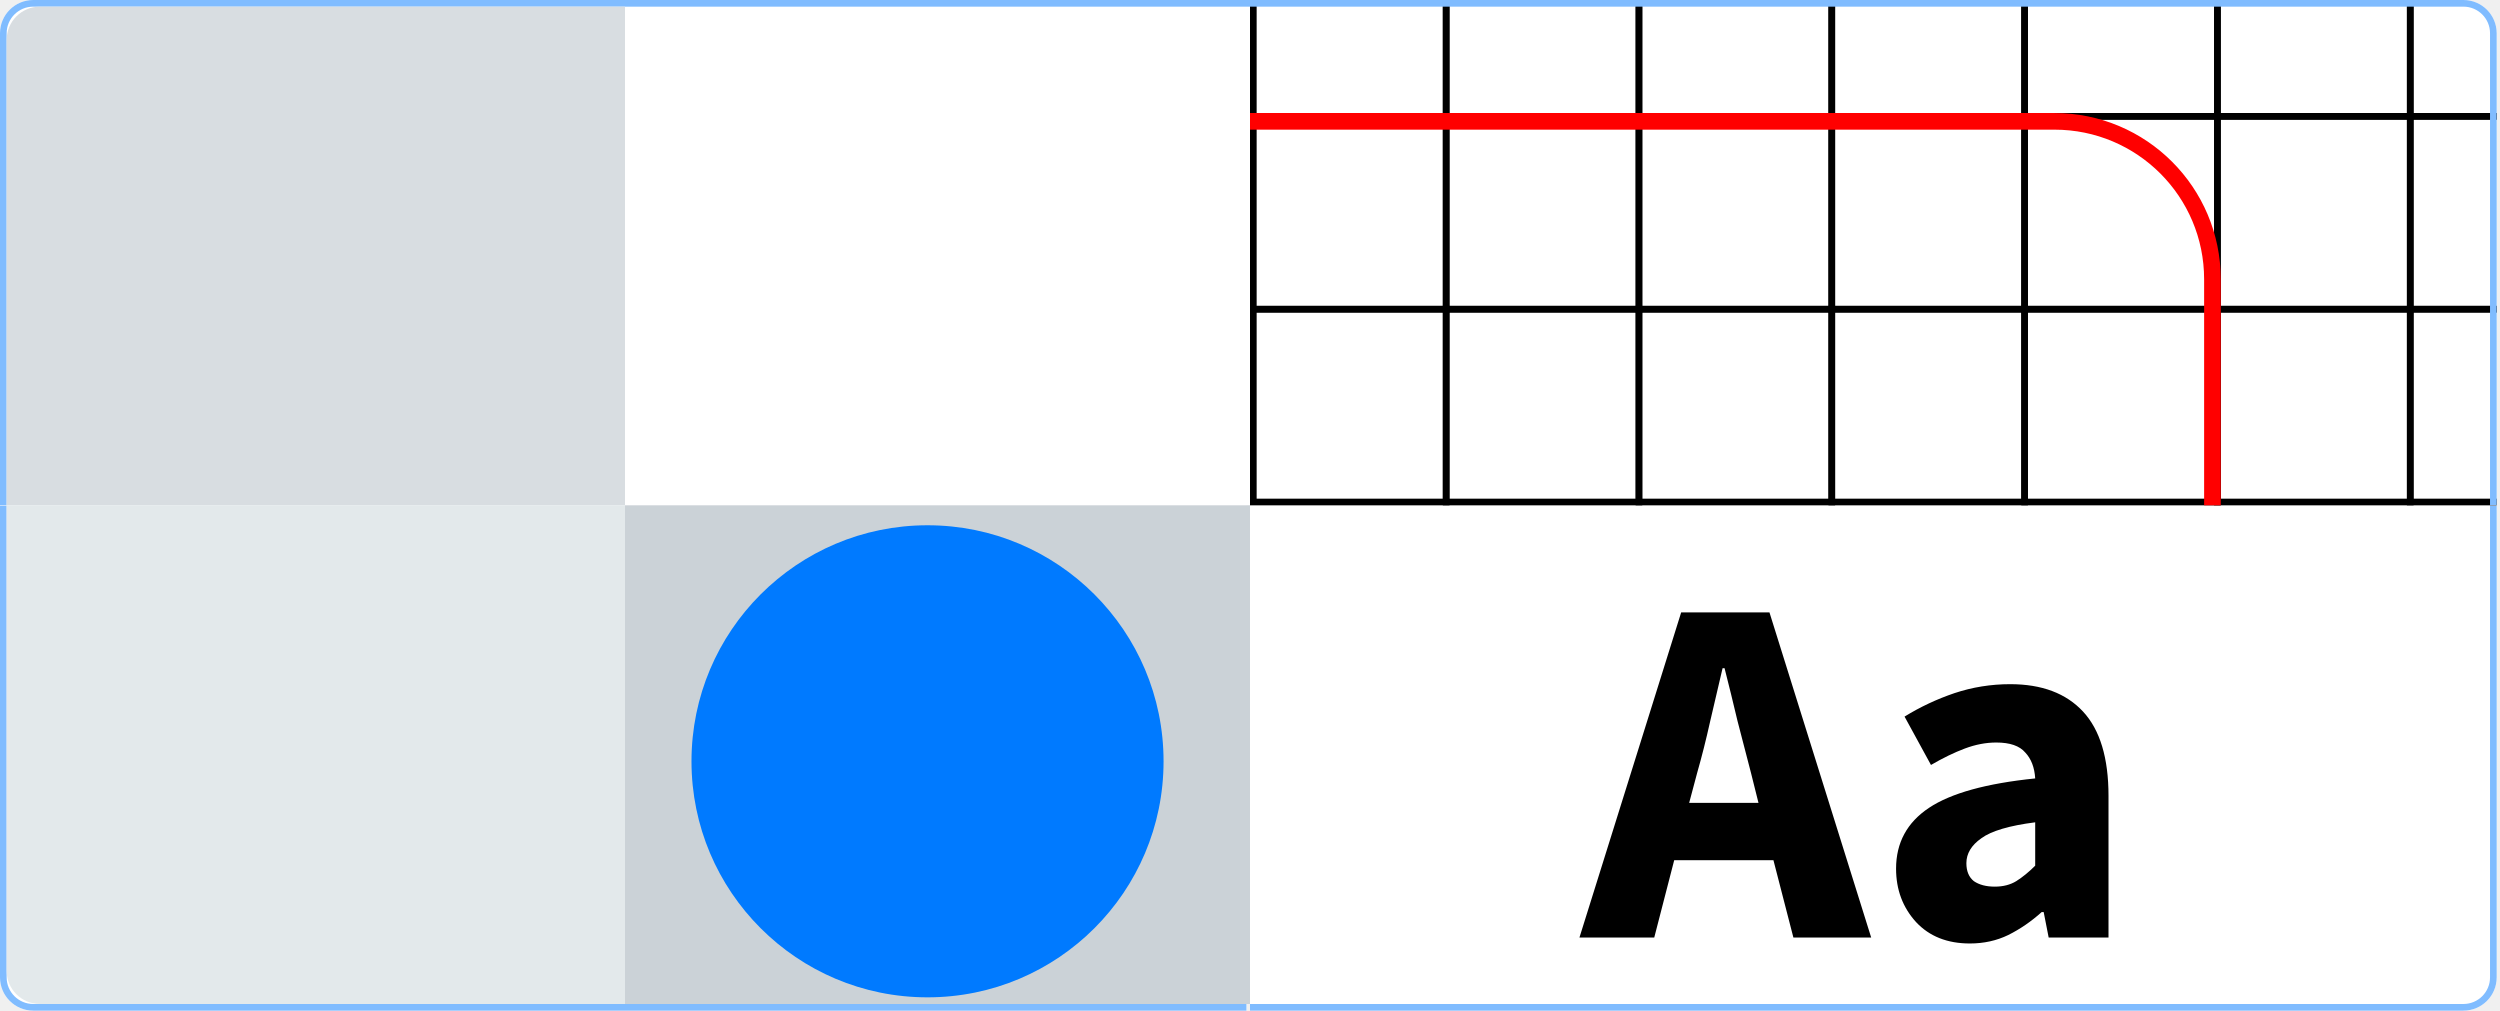
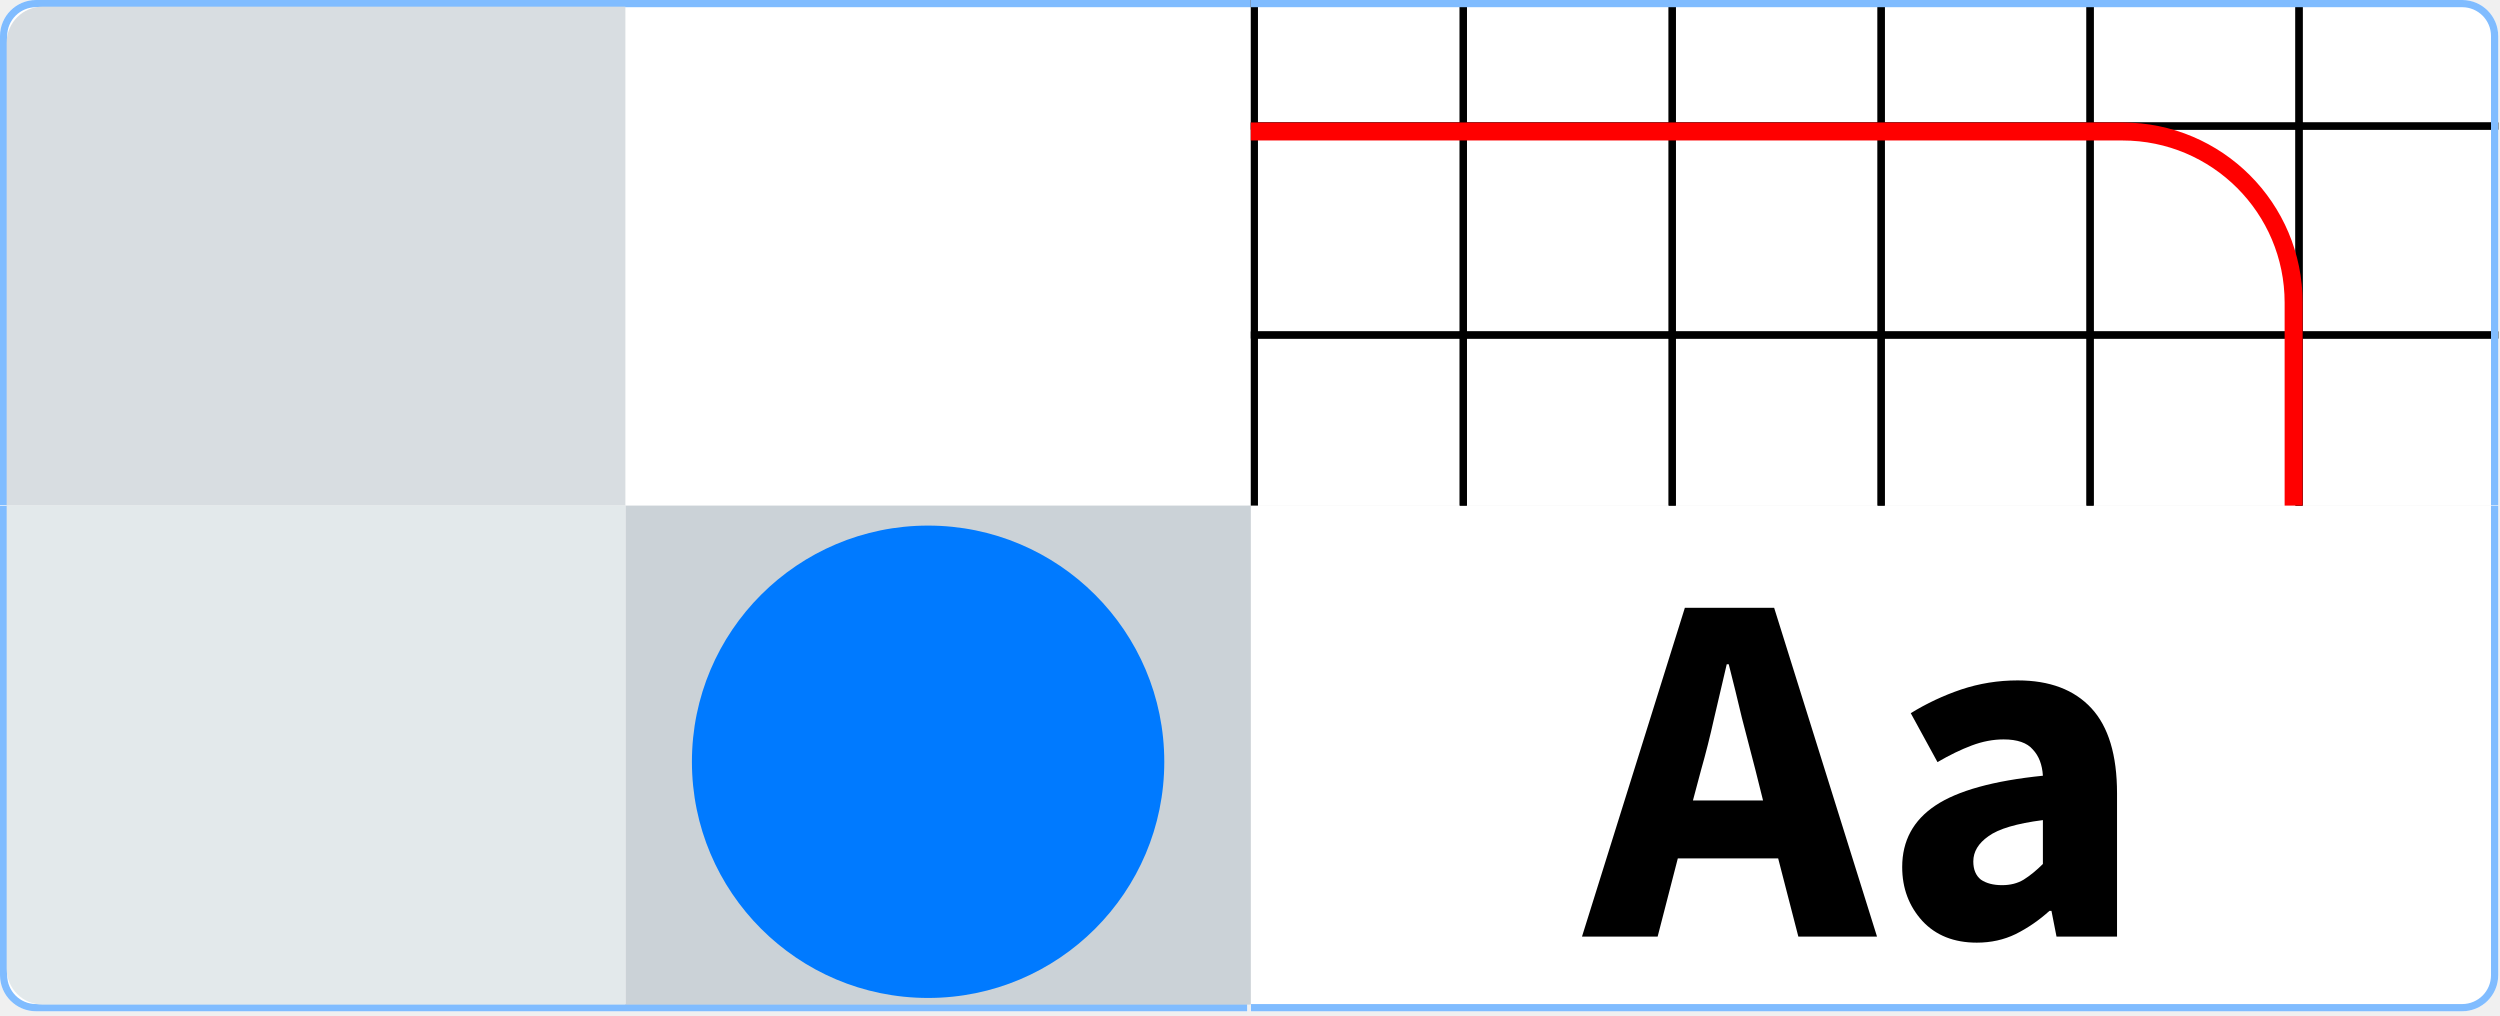
- <svg xmlns="http://www.w3.org/2000/svg" width="376" height="152" viewBox="0 0 376 152" fill="none">
-   <mask id="path-1-inside-1_1468_1255" fill="white">
-     <path d="M0 5C0 2.239 2.239 0 5 0H189V76H0V5Z" />
+ <svg xmlns="http://www.w3.org/2000/svg" width="347" height="141" viewBox="0 0 347 141" fill="none">
+   <mask id="path-1-inside-1_1689_1224" fill="white">
+     <path d="M0 5C0 2.239 2.239 0 5 0H174.53V70.181H0V5Z" />
  </mask>
-   <path d="M0 5C0 2.239 2.239 0 5 0H189V76H0V5Z" fill="white" />
-   <path d="M-1 5C-1 1.686 1.686 -1 5 -1H189V1H5C2.791 1 1 2.791 1 5H-1ZM189 76H0H189ZM-1 76V5C-1 1.686 1.686 -1 5 -1V1C2.791 1 1 2.791 1 5V76H-1ZM189 0V76V0Z" fill="#80BCFF" mask="url(#path-1-inside-1_1468_1255)" />
-   <mask id="path-3-inside-2_1468_1255" fill="white">
-     <path d="M0 76H187.5V152H5C2.239 152 0 149.761 0 147V76Z" />
+   <path d="M0 5C0 2.239 2.239 0 5 0H174.53V70.181H0V5Z" fill="white" />
+   <path d="M-1 5C-1 1.686 1.686 -1 5 -1H174.53V1H5C2.791 1 1 2.791 1 5H-1ZM174.53 70.181H0H174.53ZM-1 70.181V5C-1 1.686 1.686 -1 5 -1V1C2.791 1 1 2.791 1 5V70.181H-1ZM174.53 0V70.181V0Z" fill="#80BCFF" mask="url(#path-1-inside-1_1689_1224)" />
+   <mask id="path-3-inside-2_1689_1224" fill="white">
+     <path d="M0 70.181H173.145V140.363H5C2.239 140.363 0 138.124 0 135.363V70.181Z" />
  </mask>
-   <path d="M0 76H187.5V152H5C2.239 152 0 149.761 0 147V76Z" fill="white" />
-   <path d="M0 76H187.5H0ZM187.5 153H5C1.686 153 -1 150.314 -1 147H1C1 149.209 2.791 151 5 151H187.5V153ZM5 153C1.686 153 -1 150.314 -1 147V76H1V147C1 149.209 2.791 151 5 151V153ZM187.5 76V152V76Z" fill="#80BCFF" mask="url(#path-3-inside-2_1468_1255)" />
-   <path d="M1 6C1 3.239 3.239 1 6 1H94V76H1V6Z" fill="#D8DDE1" />
-   <mask id="path-6-inside-3_1468_1255" fill="white">
-     <path d="M188 76H375.5V147C375.5 149.761 373.261 152 370.5 152H188V76Z" />
+   <path d="M0 70.181H173.145V140.363H5C2.239 140.363 0 138.124 0 135.363V70.181Z" fill="white" />
+   <path d="M0 70.181H173.145H0ZM173.145 141.363H5C1.686 141.363 -1 138.676 -1 135.363H1C1 137.572 2.791 139.363 5 139.363H173.145V141.363ZM5 141.363C1.686 141.363 -1 138.676 -1 135.363V70.181H1V135.363C1 137.572 2.791 139.363 5 139.363V141.363ZM173.145 70.181V140.363V70.181Z" fill="#80BCFF" mask="url(#path-3-inside-2_1689_1224)" />
+   <path d="M0.924 5.923C0.924 3.162 3.162 0.923 5.924 0.923H86.804V70.181H0.924V5.923Z" fill="#D8DDE1" />
+   <mask id="path-6-inside-3_1689_1224" fill="white">
+     <path d="M173.606 70.181H346.751V135.363C346.751 138.124 344.513 140.363 341.751 140.363H173.606V70.181Z" />
  </mask>
-   <path d="M188 76H375.5V147C375.5 149.761 373.261 152 370.5 152H188V76Z" fill="white" />
-   <path d="M188 76H375.5H188ZM376.5 147C376.5 150.314 373.814 153 370.5 153H188V151H370.5C372.709 151 374.5 149.209 374.5 147H376.5ZM188 152V76V152ZM376.5 76V147C376.5 150.314 373.814 153 370.5 153V151C372.709 151 374.5 149.209 374.5 147V76H376.5Z" fill="#80BCFF" mask="url(#path-6-inside-3_1468_1255)" />
-   <path d="M94 76H188V151H94V76Z" fill="#CBD2D7" />
-   <circle cx="139.5" cy="114.5" r="35.5" fill="#007AFF" />
-   <path d="M255.25 116.25L254.05 120.75H264.475L263.35 116.25C262.7 113.8 262.025 111.2 261.325 108.45C260.675 105.7 260.025 103.05 259.375 100.5H259.075C258.475 103.1 257.85 105.775 257.2 108.525C256.6 111.225 255.95 113.8 255.25 116.25ZM237.55 141L252.85 92.1H266.125L281.425 141H269.725L266.725 129.375H251.8L248.8 141H237.55ZM296.269 141.9C292.869 141.9 290.169 140.825 288.169 138.675C286.169 136.475 285.169 133.8 285.169 130.65C285.169 126.75 286.819 123.7 290.119 121.5C293.419 119.3 298.744 117.825 306.094 117.075C305.994 115.425 305.494 114.125 304.594 113.175C303.744 112.175 302.294 111.675 300.244 111.675C298.694 111.675 297.119 111.975 295.519 112.575C293.919 113.175 292.219 114 290.419 115.05L286.444 107.775C288.794 106.325 291.294 105.15 293.944 104.25C296.644 103.35 299.444 102.9 302.344 102.9C307.094 102.9 310.744 104.275 313.294 107.025C315.844 109.775 317.119 114 317.119 119.7V141H308.119L307.369 137.175H307.069C305.519 138.575 303.844 139.725 302.044 140.625C300.294 141.475 298.369 141.9 296.269 141.9ZM300.019 133.35C301.269 133.35 302.344 133.075 303.244 132.525C304.194 131.925 305.144 131.15 306.094 130.2V123.675C302.194 124.175 299.494 124.975 297.994 126.075C296.494 127.125 295.744 128.375 295.744 129.825C295.744 131.025 296.119 131.925 296.869 132.525C297.669 133.075 298.719 133.35 300.019 133.35Z" fill="black" />
-   <g clip-path="url(#clip0_1468_1255)">
-     <mask id="path-11-inside-4_1468_1255" fill="white">
-       <path d="M188 0H370.5C373.261 0 375.5 2.239 375.5 5V76H188V0Z" />
+   <path d="M173.606 70.181H346.751V135.363C346.751 138.124 344.513 140.363 341.751 140.363H173.606V70.181Z" fill="white" />
+   <path d="M173.606 70.181H346.751H173.606ZM347.751 135.363C347.751 138.676 345.065 141.363 341.751 141.363H173.606V139.363H341.751C343.96 139.363 345.751 137.572 345.751 135.363H347.751ZM173.606 140.363V70.181V140.363ZM347.751 70.181V135.363C347.751 138.676 345.065 141.363 341.751 141.363V139.363C343.96 139.363 345.751 137.572 345.751 135.363V70.181H347.751Z" fill="#80BCFF" mask="url(#path-6-inside-3_1689_1224)" />
+   <path d="M86.804 70.181H173.607V139.439H86.804V70.181Z" fill="#CBD2D7" />
+   <circle cx="128.82" cy="105.734" r="32.782" fill="#007AFF" />
+   <path d="M236.1 106.9L234.98 111.1H244.71L243.66 106.9C243.053 104.613 242.423 102.187 241.77 99.62C241.163 97.053 240.557 94.58 239.95 92.2H239.67C239.11 94.627 238.527 97.123 237.92 99.69C237.36 102.21 236.753 104.613 236.1 106.9ZM219.58 130L233.86 84.36H246.25L260.53 130H249.61L246.81 119.15H232.88L230.08 130H219.58ZM274.384 130.84C271.211 130.84 268.691 129.837 266.824 127.83C264.957 125.777 264.024 123.28 264.024 120.34C264.024 116.7 265.564 113.853 268.644 111.8C271.724 109.747 276.694 108.37 283.554 107.67C283.461 106.13 282.994 104.917 282.154 104.03C281.361 103.097 280.007 102.63 278.094 102.63C276.647 102.63 275.177 102.91 273.684 103.47C272.191 104.03 270.604 104.8 268.924 105.78L265.214 98.99C267.407 97.637 269.741 96.54 272.214 95.7C274.734 94.86 277.347 94.44 280.054 94.44C284.487 94.44 287.894 95.723 290.274 98.29C292.654 100.857 293.844 104.8 293.844 110.12V130H285.444L284.744 126.43H284.464C283.017 127.737 281.454 128.81 279.774 129.65C278.141 130.443 276.344 130.84 274.384 130.84ZM277.884 122.86C279.051 122.86 280.054 122.603 280.894 122.09C281.781 121.53 282.667 120.807 283.554 119.92V113.83C279.914 114.297 277.394 115.043 275.994 116.07C274.594 117.05 273.894 118.217 273.894 119.57C273.894 120.69 274.244 121.53 274.944 122.09C275.691 122.603 276.671 122.86 277.884 122.86Z" fill="black" />
+   <g clip-path="url(#clip0_1689_1224)">
+     <mask id="path-11-inside-4_1689_1224" fill="white">
+       <path d="M173.606 0H341.751C344.513 0 346.751 2.239 346.751 5V70.181H173.606V0Z" />
    </mask>
-     <path d="M188 0H370.5C373.261 0 375.5 2.239 375.5 5V76H188V0Z" fill="white" />
-     <rect x="188.5" y="46.5" width="29" height="29" stroke="black" />
-     <rect x="217.5" y="46.5" width="29" height="29" stroke="black" />
-     <rect x="362.5" y="46.5" width="29" height="29" stroke="black" />
-     <rect x="304.5" y="46.5" width="29" height="29" stroke="black" />
-     <rect x="333.5" y="46.5" width="29" height="29" stroke="black" />
-     <rect x="246.5" y="46.5" width="29" height="29" stroke="black" />
-     <rect x="275.5" y="46.5" width="29" height="29" stroke="black" />
-     <rect x="188.5" y="-11.5" width="29" height="29" stroke="black" />
-     <rect x="217.5" y="-11.5" width="29" height="29" stroke="black" />
-     <rect x="362.5" y="-11.5" width="29" height="29" stroke="black" />
-     <rect x="304.5" y="-11.5" width="29" height="29" stroke="black" />
-     <rect x="333.5" y="-11.5" width="29" height="29" stroke="black" />
-     <rect x="246.5" y="-11.5" width="29" height="29" stroke="black" />
-     <rect x="275.5" y="-11.5" width="29" height="29" stroke="black" />
-     <rect x="188.5" y="17.5" width="29" height="29" stroke="black" />
-     <rect x="217.5" y="17.5" width="29" height="29" stroke="black" />
-     <rect x="362.5" y="17.5" width="29" height="29" stroke="black" />
-     <rect x="304.5" y="17.5" width="29" height="29" stroke="black" />
-     <rect x="333.5" y="17.5" width="29" height="29" stroke="black" />
-     <rect x="246.5" y="17.5" width="29" height="29" stroke="black" />
-     <rect x="275.5" y="17.5" width="29" height="29" stroke="black" />
-     <path d="M140.25 18.25H309C322.117 18.25 332.75 28.883 332.75 42V132.75H140.25V18.25Z" stroke="#FF0000" stroke-width="2.5" />
+     <path d="M173.606 0H341.751C344.513 0 346.751 2.239 346.751 5V70.181H173.606V0Z" fill="white" />
+     <rect x="174.106" y="46.5" width="29" height="29" stroke="black" />
+     <rect x="203.106" y="46.5" width="29" height="29" stroke="black" />
+     <rect x="290.106" y="46.5" width="29" height="29" stroke="black" />
+     <rect x="319.106" y="46.5" width="29" height="29" stroke="black" />
+     <rect x="232.106" y="46.5" width="29" height="29" stroke="black" />
+     <rect x="261.106" y="46.5" width="29" height="29" stroke="black" />
+     <rect x="174.106" y="-11.5" width="29" height="29" stroke="black" />
+     <rect x="203.106" y="-11.5" width="29" height="29" stroke="black" />
+     <rect x="290.106" y="-11.5" width="29" height="29" stroke="black" />
+     <rect x="319.106" y="-11.5" width="29" height="29" stroke="black" />
+     <rect x="232.106" y="-11.5" width="29" height="29" stroke="black" />
+     <rect x="261.106" y="-11.5" width="29" height="29" stroke="black" />
+     <rect x="174.106" y="17.5" width="29" height="29" stroke="black" />
+     <rect x="203.106" y="17.5" width="29" height="29" stroke="black" />
+     <rect x="290.106" y="17.5" width="29" height="29" stroke="black" />
+     <rect x="319.106" y="17.5" width="29" height="29" stroke="black" />
+     <rect x="232.106" y="17.5" width="29" height="29" stroke="black" />
+     <rect x="261.106" y="17.5" width="29" height="29" stroke="black" />
+     <path d="M125.856 18.25H294.606C307.723 18.25 318.356 28.883 318.356 42V132.75H125.856V18.25Z" stroke="#FF0000" stroke-width="2.5" />
  </g>
-   <path d="M188 -1H370.5C373.814 -1 376.5 1.686 376.5 5H374.5C374.5 2.791 372.709 1 370.5 1H188V-1ZM375.5 76H188H375.5ZM188 76V0V76ZM370.5 -1C373.814 -1 376.5 1.686 376.5 5V76H374.5V5C374.5 2.791 372.709 1 370.5 1V-1Z" fill="#80BCFF" mask="url(#path-11-inside-4_1468_1255)" />
-   <path d="M1 76H94V151H6C3.239 151 1 148.761 1 146V76Z" fill="#E3E9EB" />
+   <path d="M173.606 -1H341.751C345.065 -1 347.751 1.686 347.751 5H345.751C345.751 2.791 343.96 1 341.751 1H173.606V-1ZM346.751 70.181H173.606H346.751ZM173.606 70.181V0V70.181ZM341.751 -1C345.065 -1 347.751 1.686 347.751 5V70.181H345.751V5C345.751 2.791 343.96 1 341.751 1V-1Z" fill="#80BCFF" mask="url(#path-11-inside-4_1689_1224)" />
+   <path d="M0.924 70.181H86.804V139.439H5.924C3.162 139.439 0.924 137.201 0.924 134.439V70.181Z" fill="#E3E9EB" />
  <defs>
-     <clipPath id="clip0_1468_1255">
-       <path d="M188 0H370.5C373.261 0 375.5 2.239 375.5 5V76H188V0Z" fill="white" />
+     <clipPath id="clip0_1689_1224">
+       <path d="M173.606 0H341.751C344.513 0 346.751 2.239 346.751 5V70.181H173.606V0Z" fill="white" />
    </clipPath>
  </defs>
</svg>
